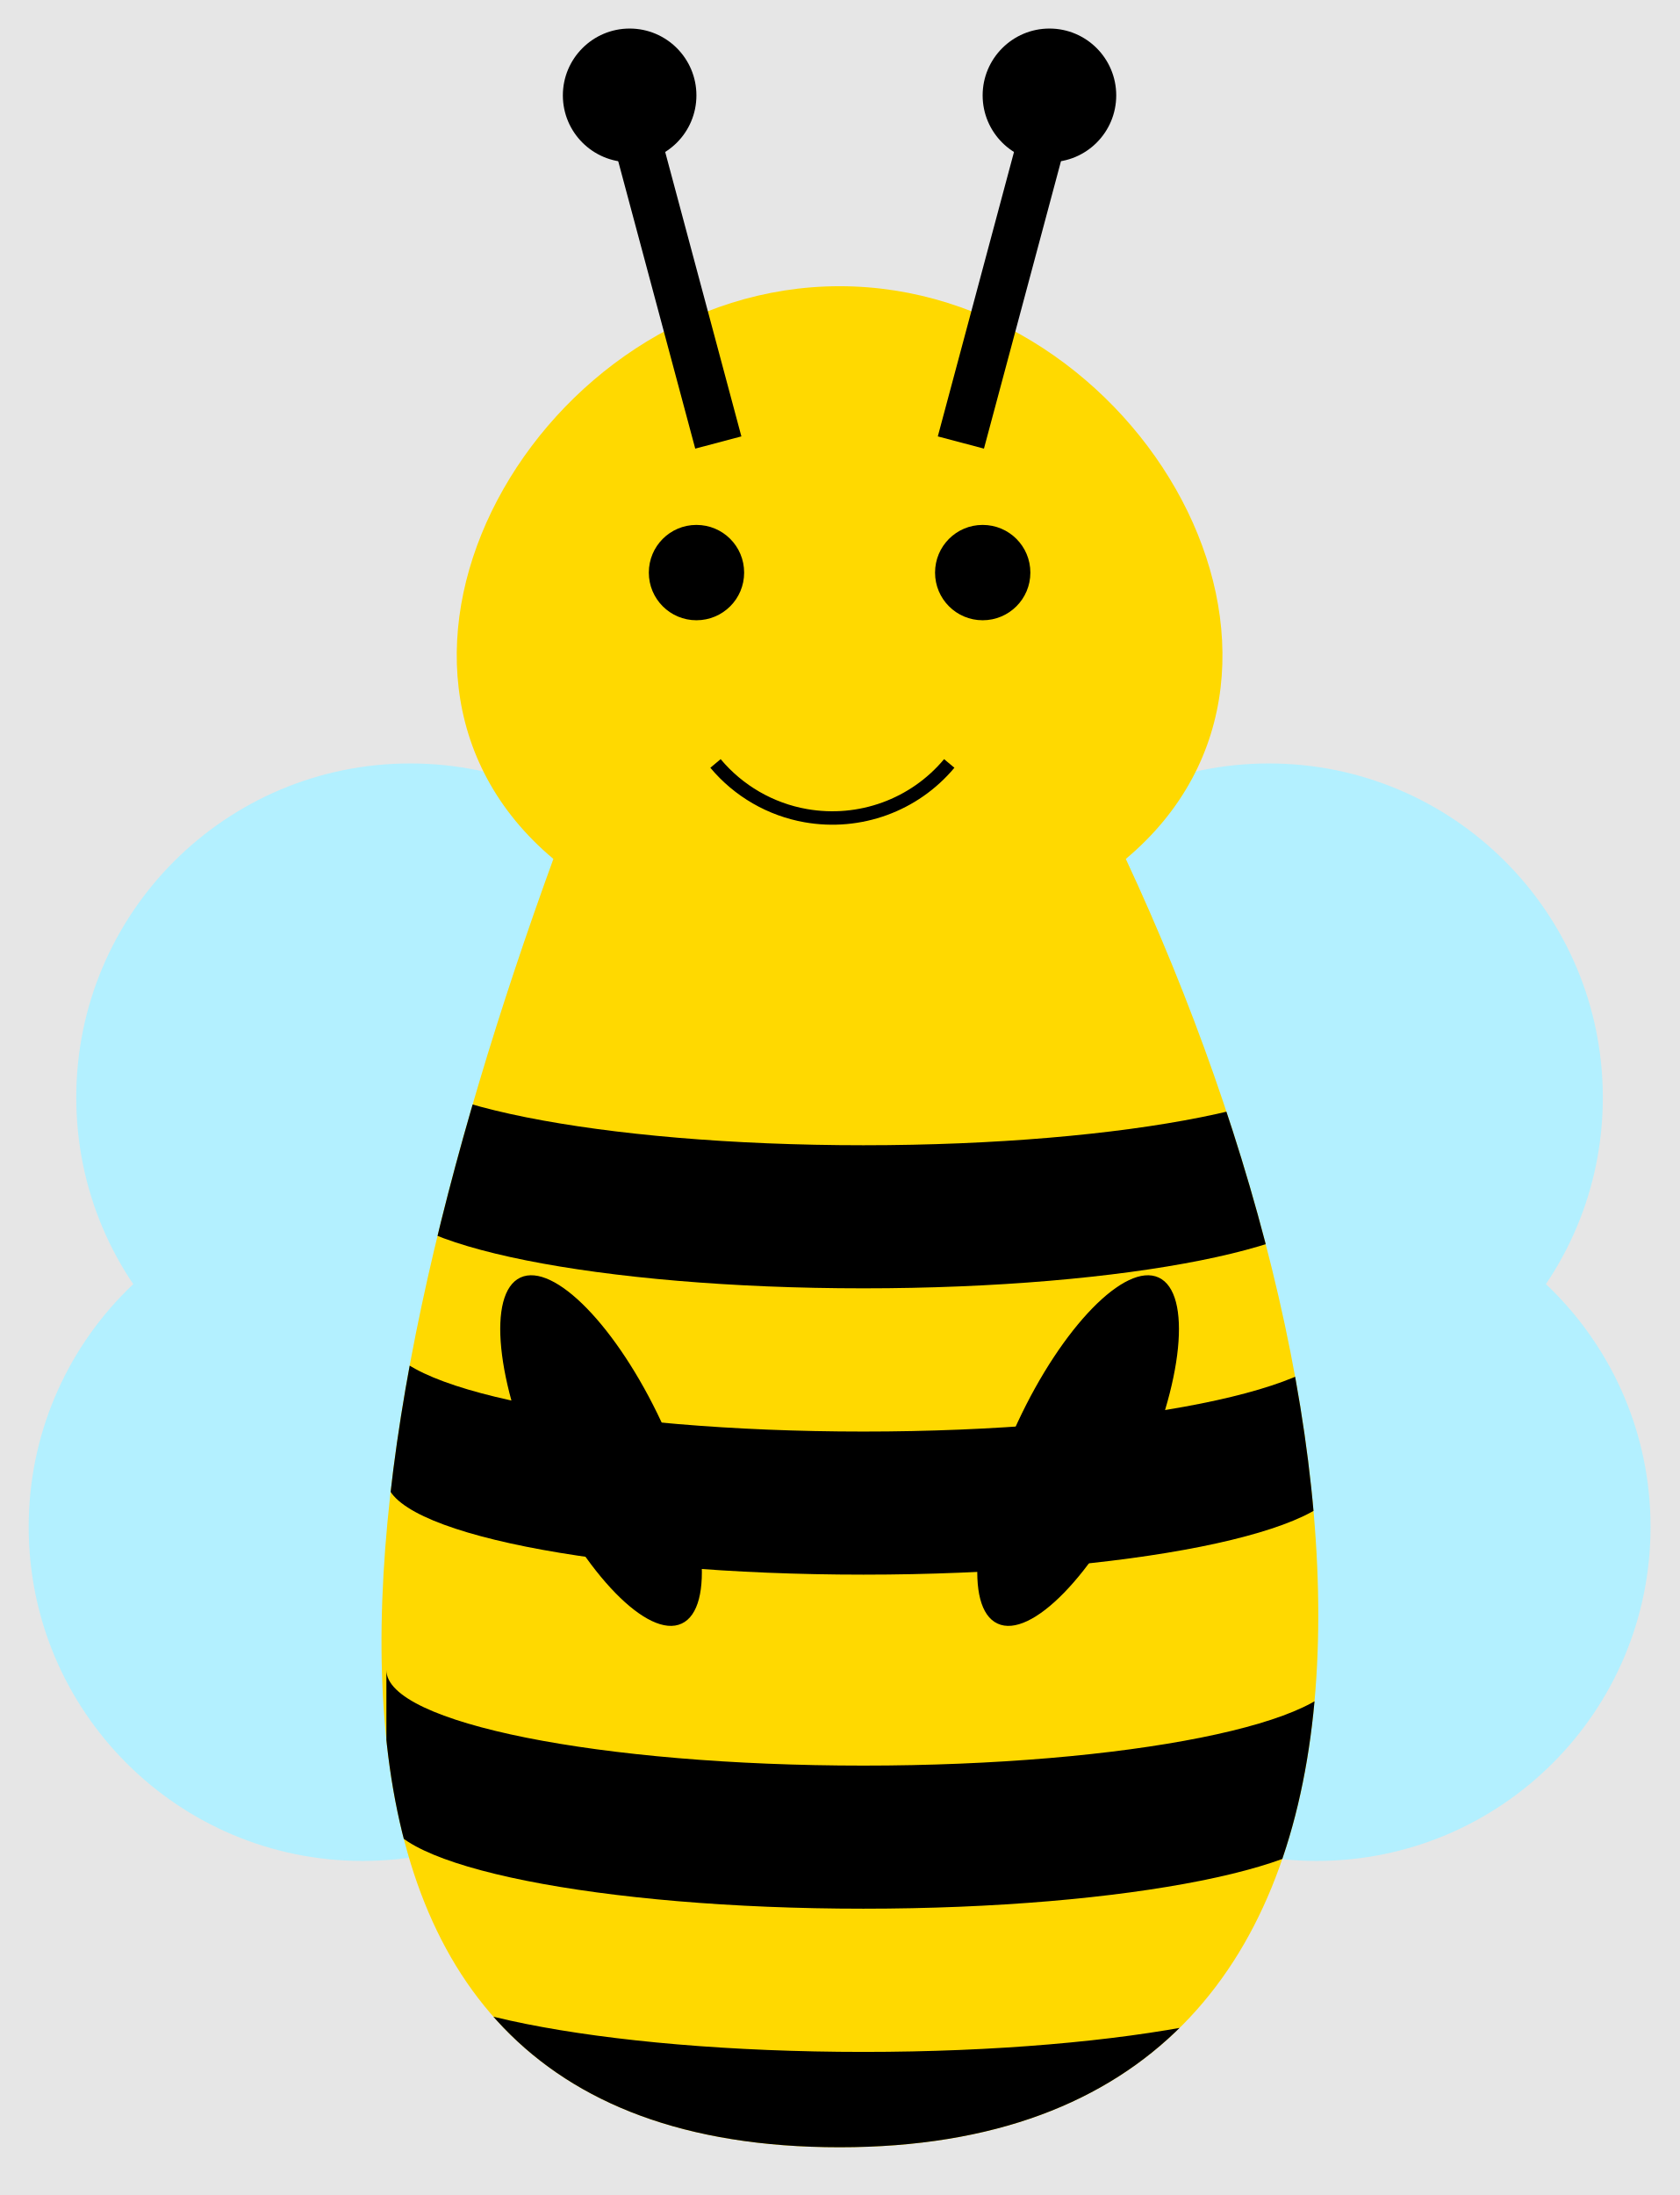
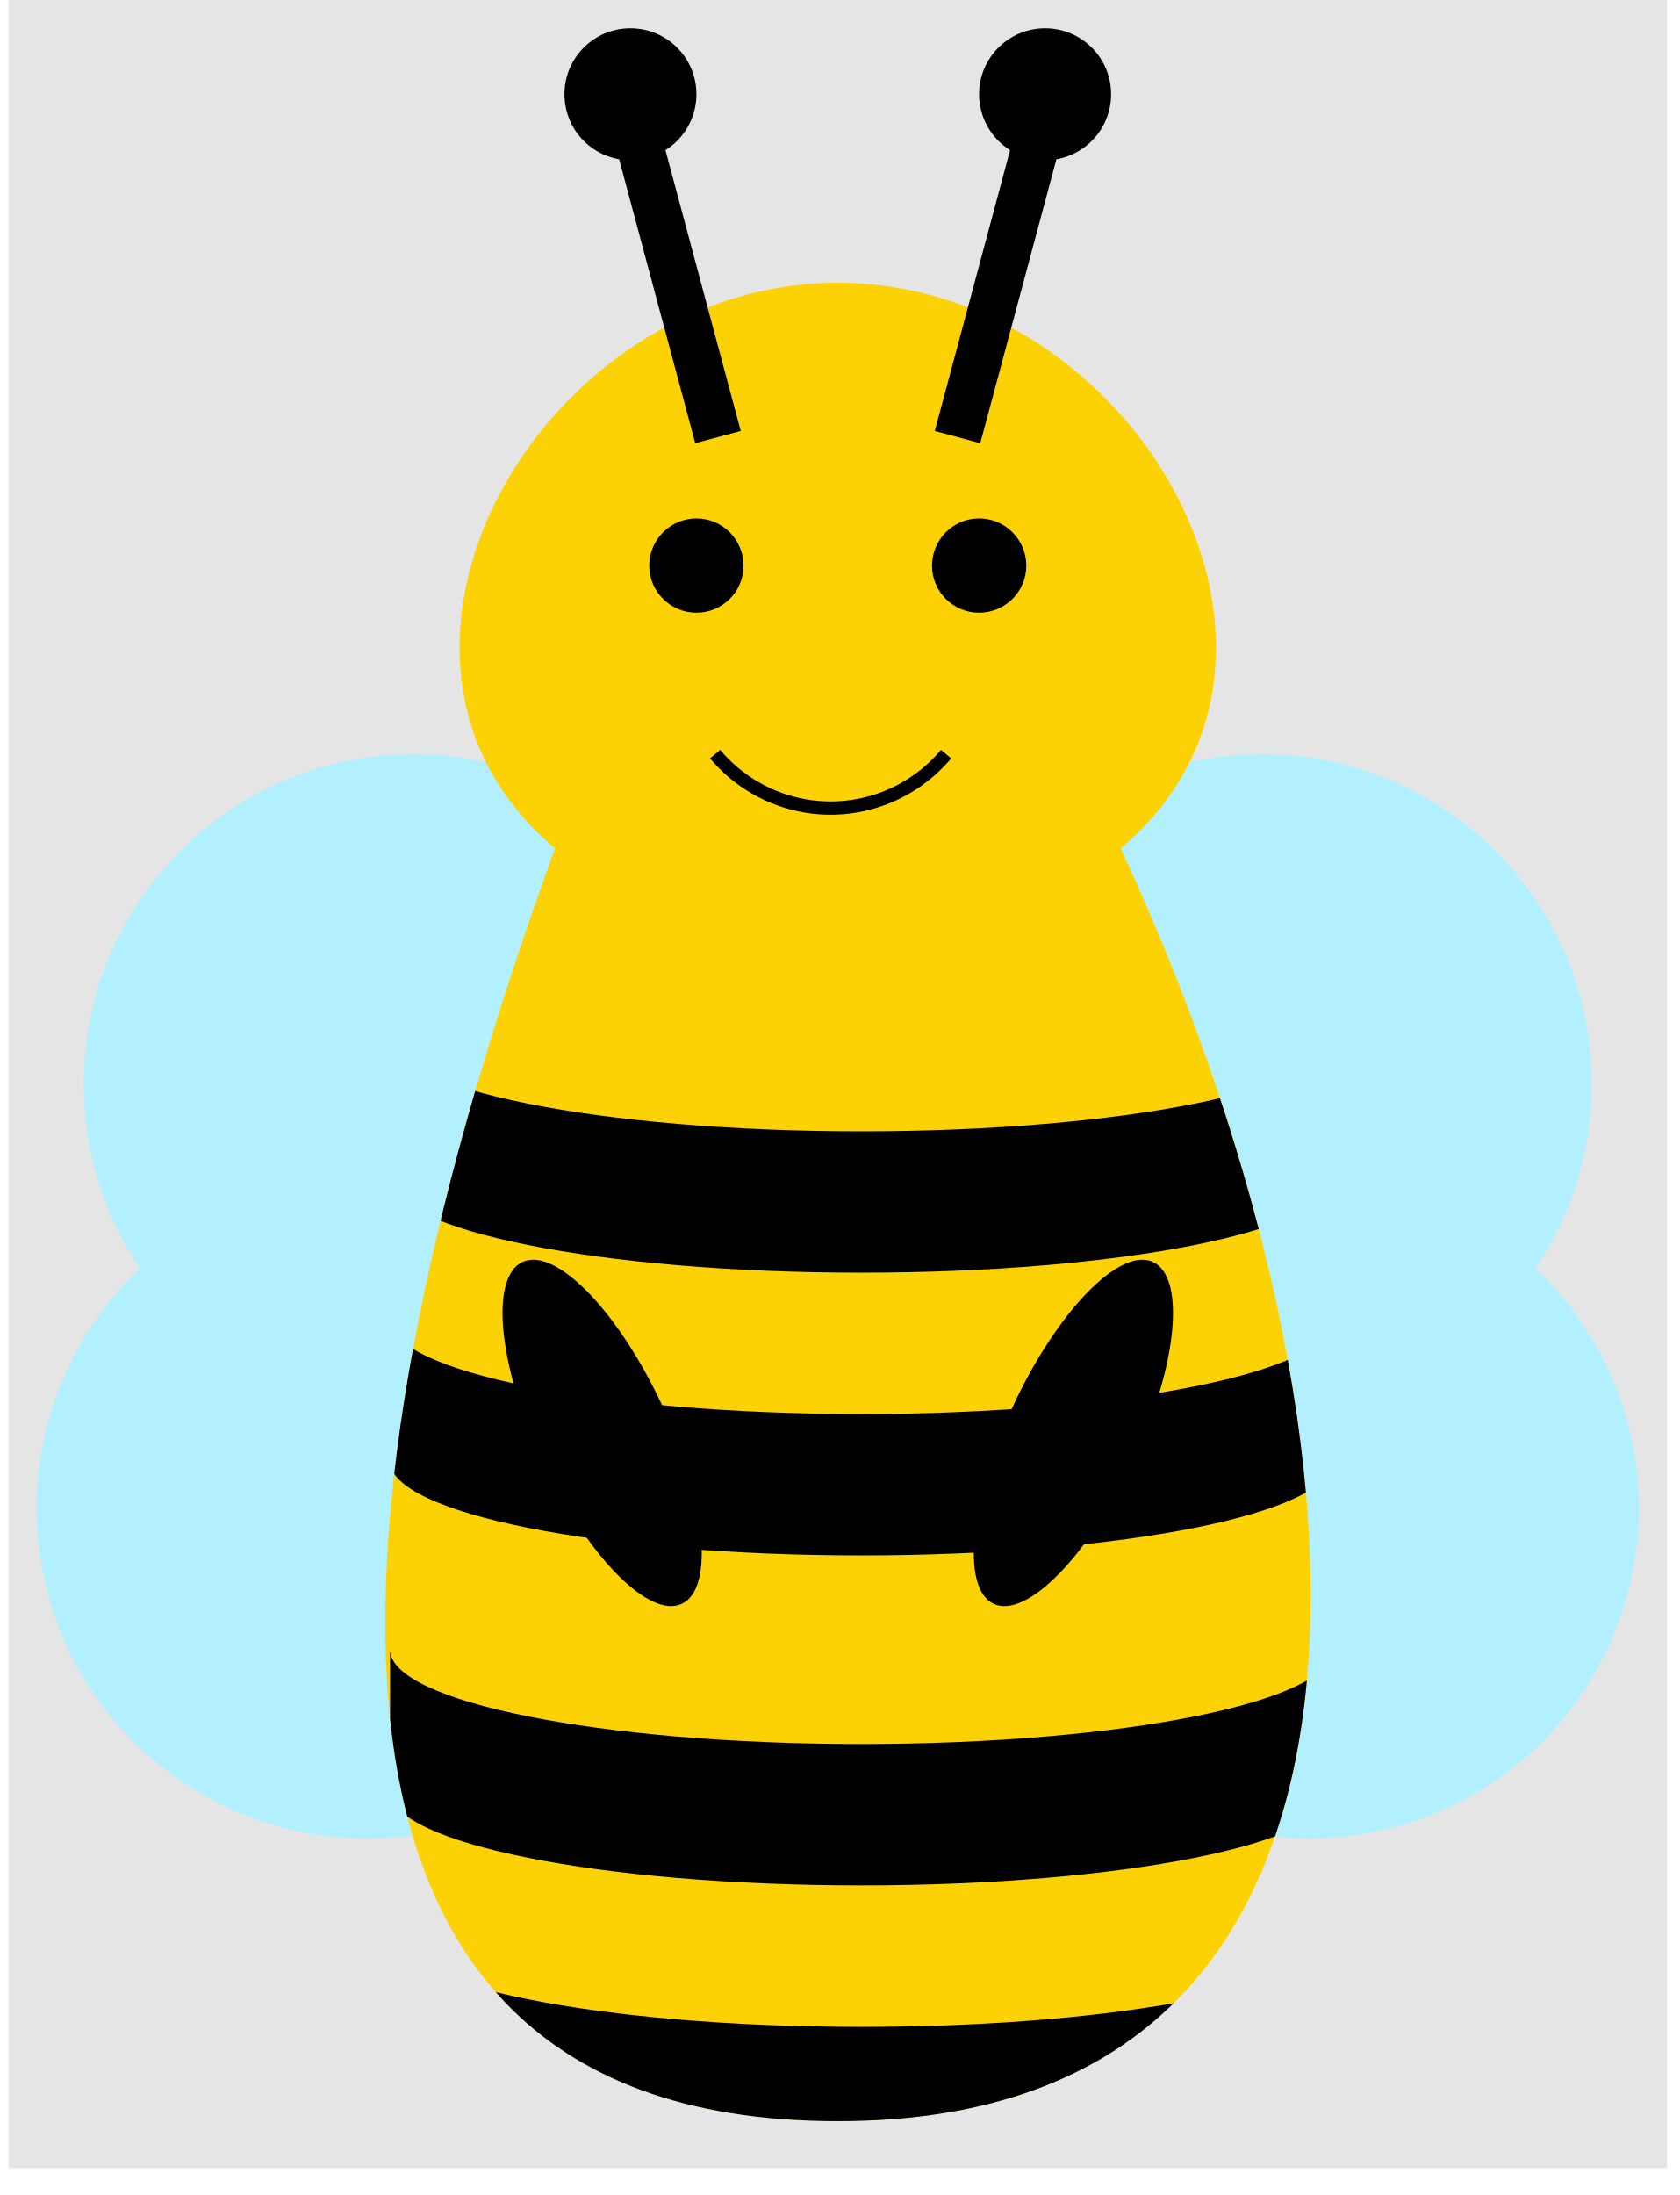
- <svg xmlns="http://www.w3.org/2000/svg" version="1.1" viewBox="0 -65.196 49.89 65.196">
+ <svg xmlns="http://www.w3.org/2000/svg" width="49.89" height="65.196" viewBox="0 0 49.89 65.196">
  <defs>
-     <clipPath id="clip1">
-       <path d="M24.945 56.695C16.012 56.695 9.598 45.426 16.441 39.684C10.145 22.387 6.535 1.418 24.945 1.418C43.355 1.418 41.23 23 33.449 39.684C40.293 45.426 33.879 56.695 24.945 56.695Z" />
+     <clipPath id="clip-0">
+       <path clip-rule="nonzero" d="M 0.25 0 L 49.531 0 L 49.531 64.402 L 0.25 64.402 Z M 0.25 0 " />
+     </clipPath>
+     <clipPath id="clip-1">
+       <path clip-rule="nonzero" d="M 11 30 L 39 30 L 39 64 L 11 64 Z M 11 30 " />
+     </clipPath>
+     <clipPath id="clip-2">
+       <path clip-rule="nonzero" d="M 24.891 8.398 C 16.066 8.398 9.73 19.527 16.488 25.199 C 10.27 42.289 6.707 63.004 24.891 63.004 C 43.074 63.004 40.977 41.68 33.293 25.199 C 40.051 19.527 33.715 8.398 24.891 8.398 Z M 24.891 8.398 " />
    </clipPath>
  </defs>
-   <g id="page1">
-     <g transform="matrix(1 0 0 -1 0 0)">
-       <path d="M0 0H50.078V65.441H0Z" fill="#e6e6e6" />
-       <path d="M47.621 32.598C47.621 38.078 43.18 42.52 37.699 42.52C32.223 42.52 27.781 38.078 27.781 32.598C27.781 27.117 32.223 22.676 37.699 22.676C43.18 22.676 47.621 27.117 47.621 32.598ZM49.039 19.844C49.039 25.32 44.598 29.766 39.117 29.766C33.641 29.766 29.195 25.32 29.195 19.844C29.195 14.363 33.641 9.922 39.117 9.922C44.598 9.922 49.039 14.363 49.039 19.844Z" fill="#b3f0ff" />
-       <path d="M22.109 32.598C22.109 38.078 17.668 42.52 12.188 42.52C6.711 42.52 2.266 38.078 2.266 32.598C2.266 27.117 6.711 22.676 12.188 22.676C17.668 22.676 22.109 27.117 22.109 32.598ZM20.691 19.844C20.691 25.32 16.25 29.766 10.773 29.766C5.293 29.766 .852 25.32 .852 19.844C.852 14.363 5.293 9.922 10.773 9.922C16.25 9.922 20.691 14.363 20.691 19.844Z" fill="#b3f0ff" />
-       <path d="M24.945 56.695C16.012 56.695 9.598 45.426 16.441 39.684C10.145 22.387 6.535 1.418 24.945 1.418C43.355 1.418 41.23 23 33.449 39.684C40.293 45.426 33.879 56.695 24.945 56.695Z" fill="#ffd900" clip-path="url(#clip1)" />
-       <path d="M11.48 34.016C11.48 32.449 17.824 31.18 25.652 31.18C33.48 31.18 39.828 32.449 39.828 34.016V29.766C39.828 28.199 33.48 26.93 25.652 26.93C17.824 26.93 11.48 28.199 11.48 29.766ZM11.48 25.512C11.48 23.945 17.824 22.676 25.652 22.676C33.48 22.676 39.828 23.945 39.828 25.512V21.262C39.828 19.695 33.48 18.426 25.652 18.426C17.824 18.426 11.48 19.695 11.48 21.262ZM11.48 15.59C11.48 14.023 17.824 12.754 25.652 12.754C33.48 12.754 39.828 14.023 39.828 15.59V11.34C39.828 9.773 33.48 8.504 25.652 8.504C17.824 8.504 11.48 9.773 11.48 11.34ZM11.48 7.086C11.48 5.52 17.824 4.25 25.652 4.25C33.48 4.25 39.828 5.52 39.828 7.086V2.836C39.828 1.27 33.48 0 25.652 0C17.824 0 11.48 1.27 11.48 2.836Z" clip-path="url(#clip1)" />
-       <path d="M22.109 48.188C22.109 48.973 21.477 49.605 20.691 49.605C19.91 49.605 19.277 48.973 19.277 48.188C19.277 47.406 19.91 46.773 20.691 46.773C21.477 46.773 22.109 47.406 22.109 48.188Z" />
-       <path d="M30.613 48.188C30.613 48.973 29.98 49.605 29.195 49.605C28.414 49.605 27.781 48.973 27.781 48.188C27.781 47.406 28.414 46.773 29.195 46.773C29.98 46.773 30.613 47.406 30.613 48.188Z" />
-       <path d="M19.656 22.949C18.332 25.785 16.457 27.711 15.461 27.25C14.469 26.785 14.738 24.109 16.059 21.273C17.383 18.434 19.262 16.508 20.254 16.973C21.246 17.434 20.98 20.109 19.656 22.949Z" />
-       <path d="M33.832 21.273C35.152 24.109 35.422 26.785 34.426 27.25C33.434 27.711 31.555 25.785 30.234 22.949C28.91 20.109 28.641 17.434 29.637 16.973C30.629 16.508 32.508 18.434 33.832 21.273Z" />
-       <path d="M28.203 42.52C27.164 41.277 25.539 40.688 23.941 40.969C22.895 41.152 21.941 41.703 21.258 42.52" stroke="#000" fill="none" stroke-width=".399" stroke-miterlimit="10" />
-       <path d="M20.656 51.871L17.941 62L19.312 62.367L22.027 52.234Z" />
-       <path d="M29.234 51.871L31.949 62L30.578 62.367L27.863 52.234Z" />
-       <path d="M20.691 62.363C20.691 63.457 19.805 64.348 18.707 64.348C17.613 64.348 16.723 63.457 16.723 62.363C16.723 61.266 17.613 60.379 18.707 60.379C19.805 60.379 20.691 61.266 20.691 62.363Z" />
-       <path d="M33.164 62.363C33.164 63.457 32.277 64.348 31.18 64.348C30.086 64.348 29.195 63.457 29.195 62.363C29.195 61.266 30.086 60.379 31.18 60.379C32.277 60.379 33.164 61.266 33.164 62.363Z" />
+   <g clip-path="url(#clip-0)">
+     <path fill-rule="nonzero" fill="rgb(89.999%, 89.999%, 89.999%)" fill-opacity="1" d="M 0.25 64.402 L 49.531 64.402 L 49.531 0 L 0.25 0 Z M 0.25 64.402 " />
+   </g>
+   <path fill-rule="nonzero" fill="rgb(70%, 93.999%, 100%)" fill-opacity="1" d="M 47.293 32.199 C 47.293 26.789 42.902 22.398 37.492 22.398 C 32.078 22.398 27.691 26.789 27.691 32.199 C 27.691 37.613 32.078 42 37.492 42 C 42.902 42 47.293 37.613 47.293 32.199 Z M 48.691 44.801 C 48.691 39.387 44.305 35 38.891 35 C 33.48 35 29.09 39.387 29.09 44.801 C 29.09 50.215 33.48 54.602 38.891 54.602 C 44.305 54.602 48.691 50.215 48.691 44.801 Z M 48.691 44.801 " />
+   <path fill-rule="nonzero" fill="rgb(70%, 93.999%, 100%)" fill-opacity="1" d="M 22.09 32.199 C 22.09 26.789 17.703 22.398 12.289 22.398 C 6.879 22.398 2.488 26.789 2.488 32.199 C 2.488 37.613 6.879 42 12.289 42 C 17.703 42 22.09 37.613 22.09 32.199 Z M 20.691 44.801 C 20.691 39.387 16.305 35 10.891 35 C 5.477 35 1.09 39.387 1.09 44.801 C 1.09 50.215 5.477 54.602 10.891 54.602 C 16.305 54.602 20.691 50.215 20.691 44.801 Z M 20.691 44.801 " />
+   <path fill-rule="nonzero" fill="rgb(98.941%, 82.312%, 2.116%)" fill-opacity="1" d="M 24.891 8.398 C 16.066 8.398 9.73 19.527 16.488 25.199 C 10.27 42.289 6.707 63.004 24.891 63.004 C 43.074 63.004 40.977 41.68 33.293 25.199 C 40.051 19.527 33.715 8.398 24.891 8.398 Z M 24.891 8.398 " />
+   <g clip-path="url(#clip-1)">
+     <g clip-path="url(#clip-2)">
+       <path fill-rule="nonzero" fill="rgb(0%, 0%, 0%)" fill-opacity="1" d="M 11.59 30.801 C 11.59 32.348 17.859 33.602 25.59 33.602 C 33.324 33.602 39.59 32.348 39.59 30.801 L 39.59 35 C 39.59 36.547 33.324 37.801 25.59 37.801 C 17.859 37.801 11.59 36.547 11.59 35 Z M 11.59 39.199 C 11.59 40.746 17.859 42 25.59 42 C 33.324 42 39.59 40.746 39.59 39.199 L 39.59 43.402 C 39.59 44.949 33.324 46.199 25.59 46.199 C 17.859 46.199 11.59 44.949 11.59 43.402 Z M 11.59 49 C 11.59 50.547 17.859 51.801 25.59 51.801 C 33.324 51.801 39.59 50.547 39.59 49 L 39.59 53.203 C 39.59 54.75 33.324 56 25.59 56 C 17.859 56 11.59 54.75 11.59 53.203 Z M 11.59 57.402 C 11.59 58.949 17.859 60.203 25.59 60.203 C 33.324 60.203 39.59 58.949 39.59 57.402 L 39.59 61.602 C 39.59 63.148 33.324 64.402 25.59 64.402 C 17.859 64.402 11.59 63.148 11.59 61.602 Z M 11.59 57.402 " />
    </g>
  </g>
+   <path fill-rule="nonzero" fill="rgb(0%, 0%, 0%)" fill-opacity="1" d="M 22.09 16.801 C 22.09 16.027 21.465 15.398 20.691 15.398 C 19.918 15.398 19.289 16.027 19.289 16.801 C 19.289 17.574 19.918 18.199 20.691 18.199 C 21.465 18.199 22.09 17.574 22.09 16.801 Z M 22.09 16.801 " />
+   <path fill-rule="nonzero" fill="rgb(0%, 0%, 0%)" fill-opacity="1" d="M 30.492 16.801 C 30.492 16.027 29.863 15.398 29.09 15.398 C 28.316 15.398 27.691 16.027 27.691 16.801 C 27.691 17.574 28.316 18.199 29.09 18.199 C 29.863 18.199 30.492 17.574 30.492 16.801 Z M 30.492 16.801 " />
+   <path fill-rule="nonzero" fill="rgb(0%, 0%, 0%)" fill-opacity="1" d="M 19.668 41.73 C 18.359 38.93 16.504 37.027 15.523 37.484 C 14.543 37.941 14.805 40.586 16.113 43.391 C 17.422 46.191 19.277 48.094 20.258 47.637 C 21.238 47.18 20.973 44.535 19.668 41.73 Z M 19.668 41.73 " />
+   <path fill-rule="nonzero" fill="rgb(0%, 0%, 0%)" fill-opacity="1" d="M 33.668 43.391 C 34.977 40.586 35.238 37.941 34.258 37.484 C 33.277 37.027 31.422 38.93 30.113 41.73 C 28.809 44.535 28.543 47.18 29.523 47.637 C 30.504 48.094 32.359 46.191 33.668 43.391 Z M 33.668 43.391 " />
+   <path fill="none" stroke-width="0.399" stroke-linecap="butt" stroke-linejoin="miter" stroke="rgb(0%, 0%, 0%)" stroke-opacity="1" stroke-miterlimit="10" d="M 3.258 45.356 C 2.218 44.115 0.593 43.521 -1.001 43.802 C -2.052 43.988 -3.005 44.538 -3.69 45.356 " transform="matrix(0.987818, 0, 0, -0.987818, 24.89067, 67.20226)" />
+   <path fill-rule="nonzero" fill="rgb(0%, 0%, 0%)" fill-opacity="1" d="M 20.656 13.164 L 17.973 3.156 L 19.324 2.793 L 22.008 12.801 Z M 20.656 13.164 " />
+   <path fill-rule="nonzero" fill="rgb(0%, 0%, 0%)" fill-opacity="1" d="M 29.125 13.164 L 31.809 3.156 L 30.457 2.793 L 27.773 12.801 Z M 29.125 13.164 " />
+   <path fill-rule="nonzero" fill="rgb(0%, 0%, 0%)" fill-opacity="1" d="M 20.691 2.797 C 20.691 1.715 19.812 0.84 18.73 0.84 C 17.648 0.84 16.77 1.715 16.77 2.797 C 16.77 3.883 17.648 4.758 18.73 4.758 C 19.812 4.758 20.691 3.883 20.691 2.797 Z M 20.691 2.797 " />
+   <path fill-rule="nonzero" fill="rgb(0%, 0%, 0%)" fill-opacity="1" d="M 33.012 2.797 C 33.012 1.715 32.133 0.84 31.051 0.84 C 29.969 0.84 29.09 1.715 29.09 2.797 C 29.09 3.883 29.969 4.758 31.051 4.758 C 32.133 4.758 33.012 3.883 33.012 2.797 Z M 33.012 2.797 " />
</svg>
